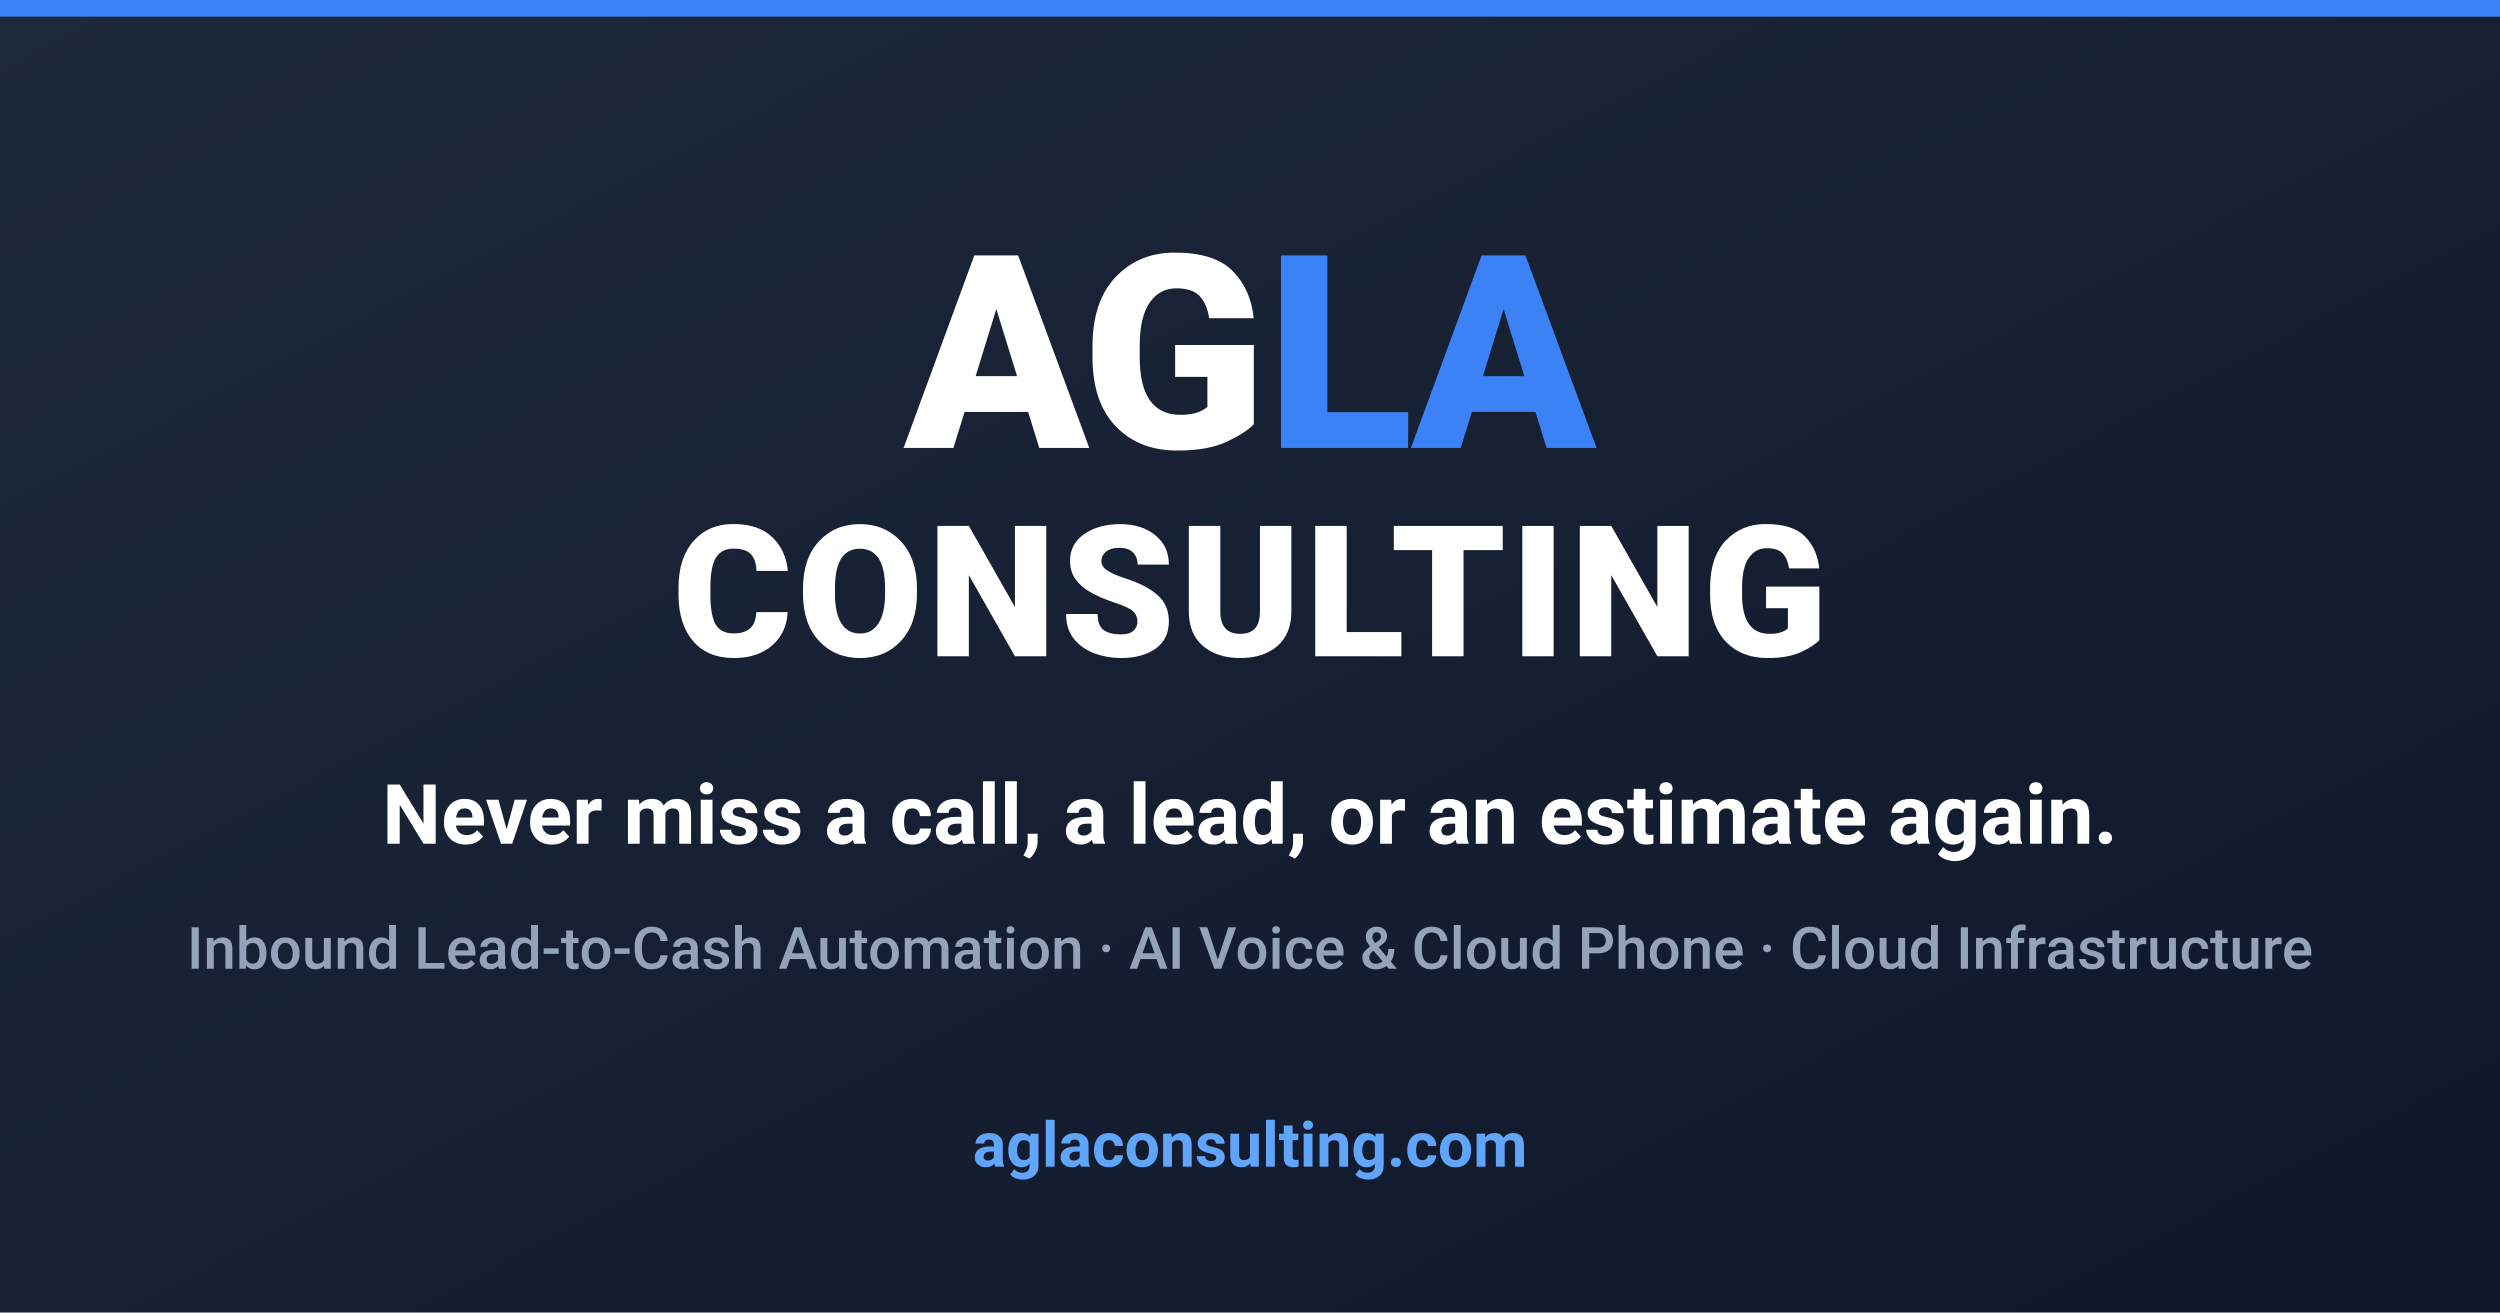
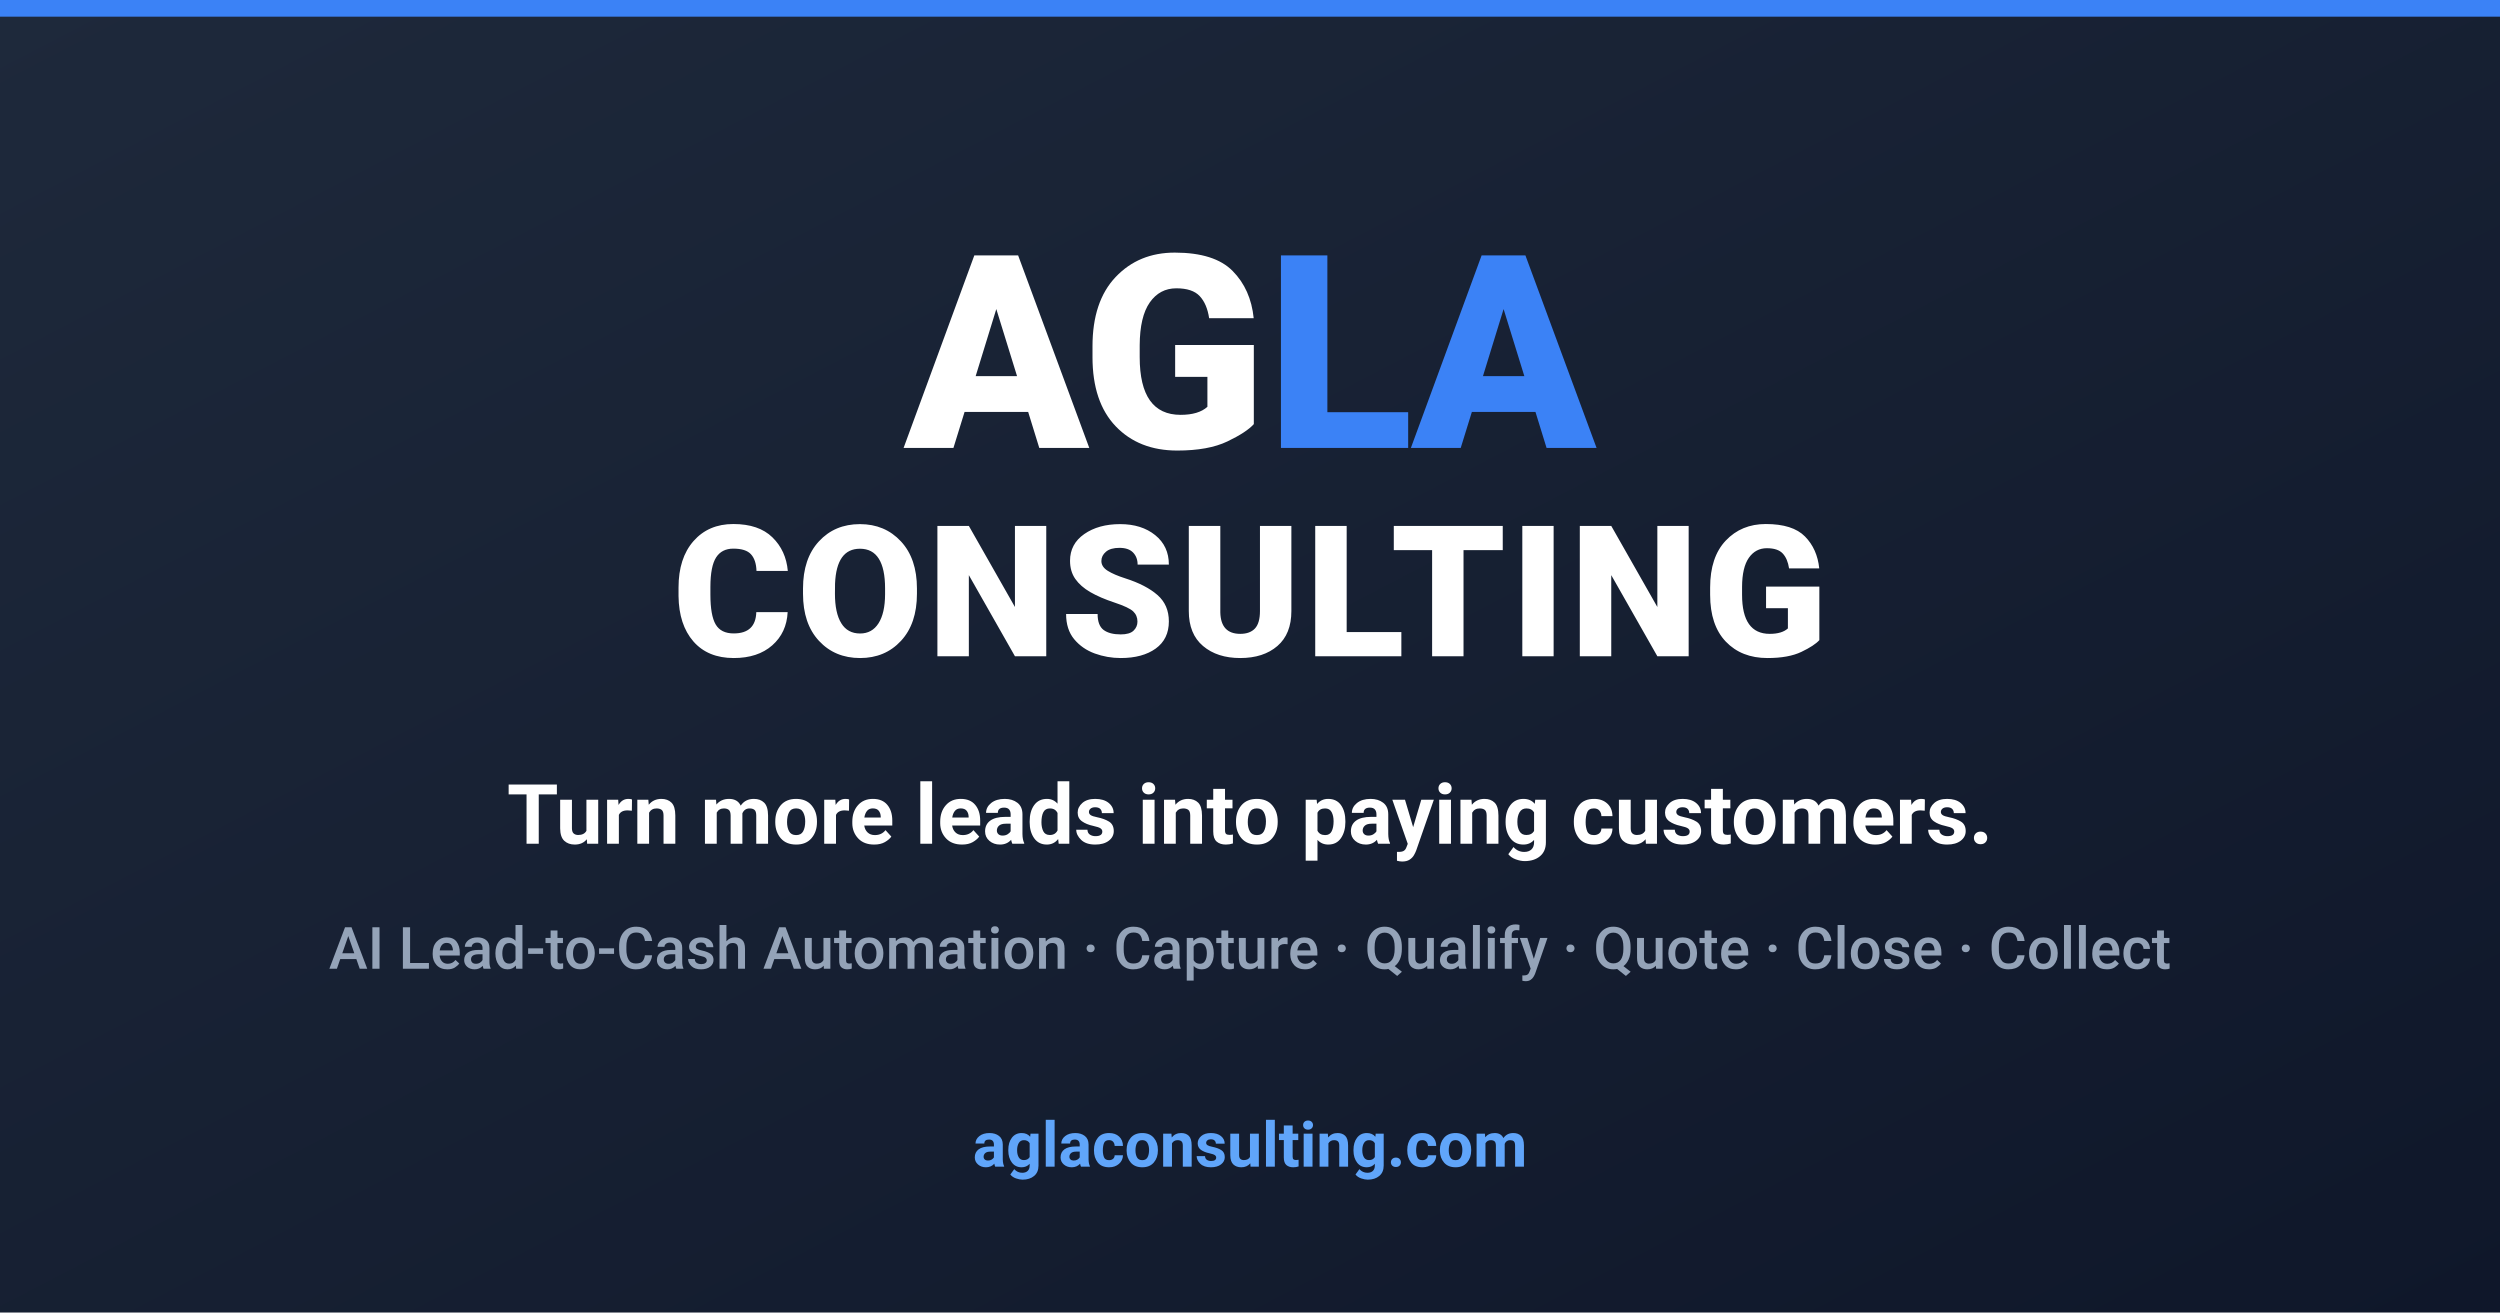
<svg xmlns="http://www.w3.org/2000/svg" viewBox="0 0 1200 630" width="1200" height="630">
  <defs>
    <linearGradient id="bg" x1="0" y1="0" x2="1" y2="1">
      <stop offset="0" stop-color="#1e293b" />
      <stop offset="1" stop-color="#0f172a" />
    </linearGradient>
  </defs>
  <style>
    .f { font-family: -apple-system, BlinkMacSystemFont, "Segoe UI", Roboto, "Helvetica Neue", Arial, sans-serif; }
  </style>
  <rect width="1200" height="630" fill="url(#bg)" />
  <rect x="0" y="0" width="1200" height="8" fill="#3b82f6" />
  <g text-anchor="middle" class="f">
    <text x="600" y="215" font-size="130" font-weight="800" fill="#ffffff" letter-spacing="-2">AG<tspan fill="#3b82f6">LA</tspan>
    </text>
    <text x="600" y="315" font-size="88" font-weight="900" fill="#ffffff" letter-spacing="2">CONSULTING</text>
-     <text x="600" y="405" font-size="40" font-weight="700" fill="#ffffff">Never miss a call, a lead, or an estimate again.</text>
-     <text x="600" y="465" font-size="28" font-weight="500" fill="#94a3b8">Inbound Lead-to-Cash Automation · AI Voice &amp; Cloud Phone · Cloud Infrastructure</text>
+     <text x="600" y="405" font-size="40" font-weight="700" fill="#ffffff">Turn more leads into paying customers.</text>
+     <text x="600" y="465" font-size="28" font-weight="500" fill="#94a3b8">AI Lead-to-Cash Automation · Capture · Qualify · Quote · Close · Collect</text>
    <text x="600" y="560" font-size="30" font-weight="700" fill="#60a5fa">aglaconsulting.com</text>
  </g>
</svg>
